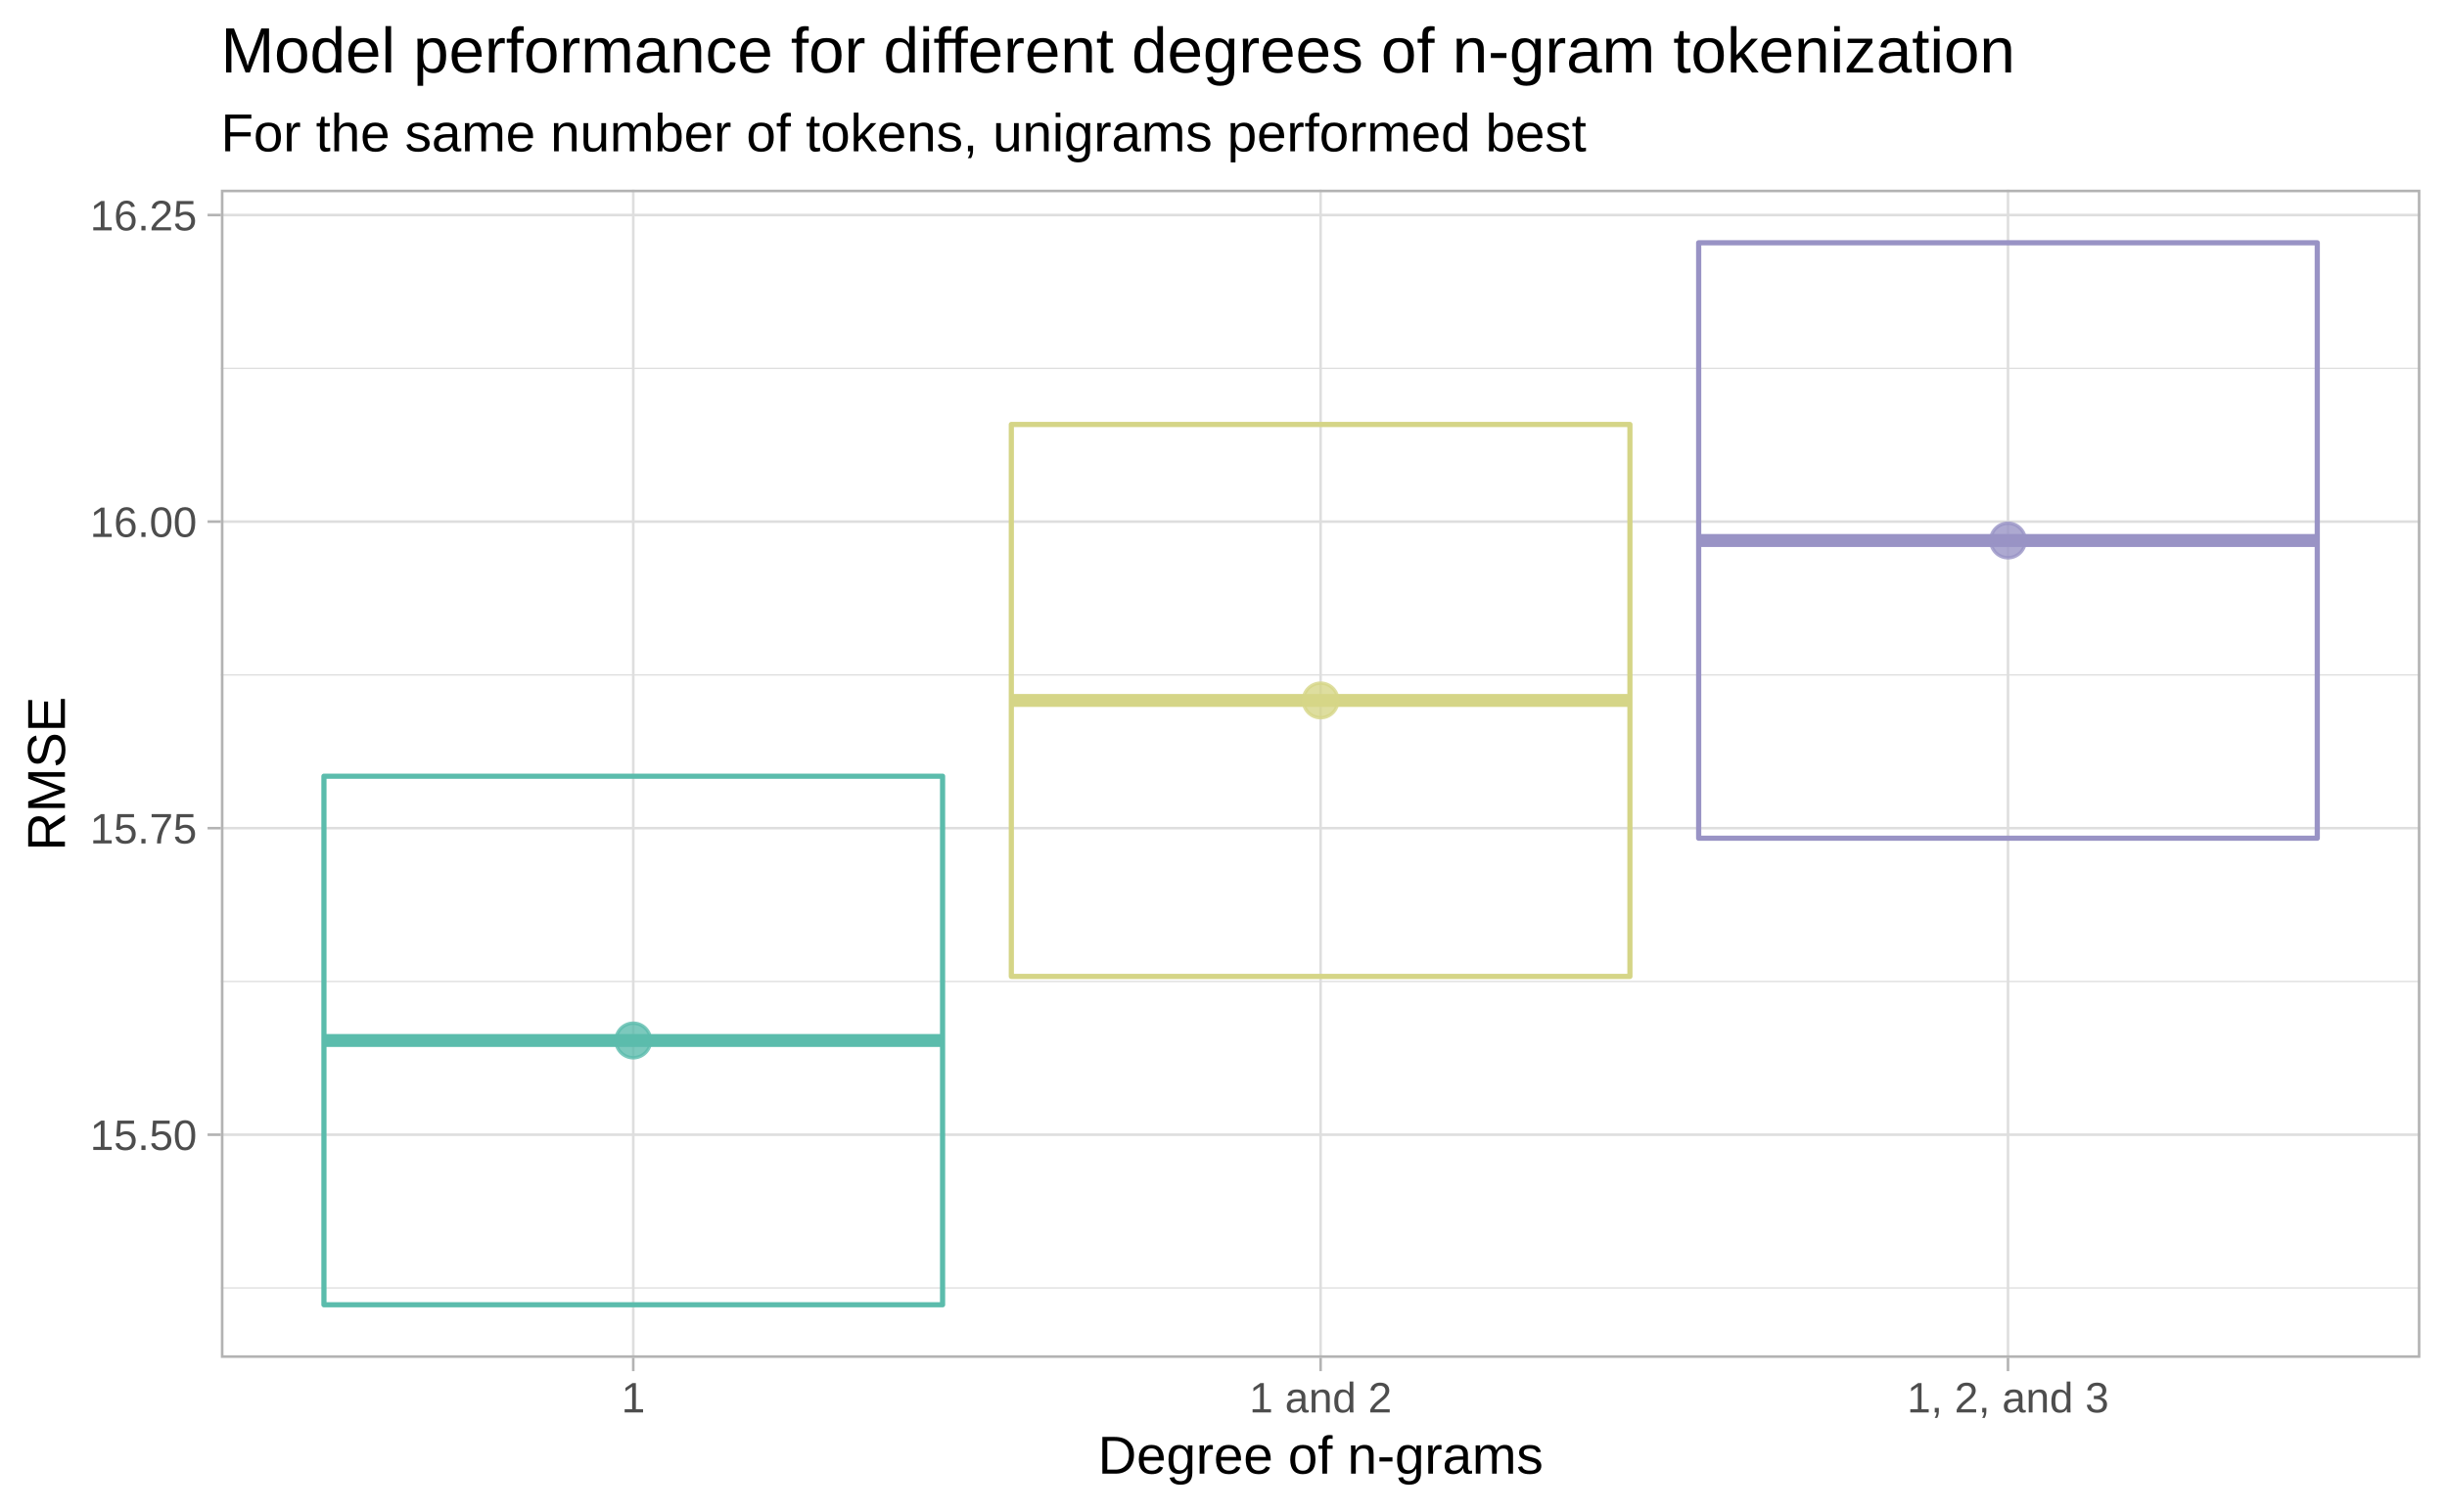
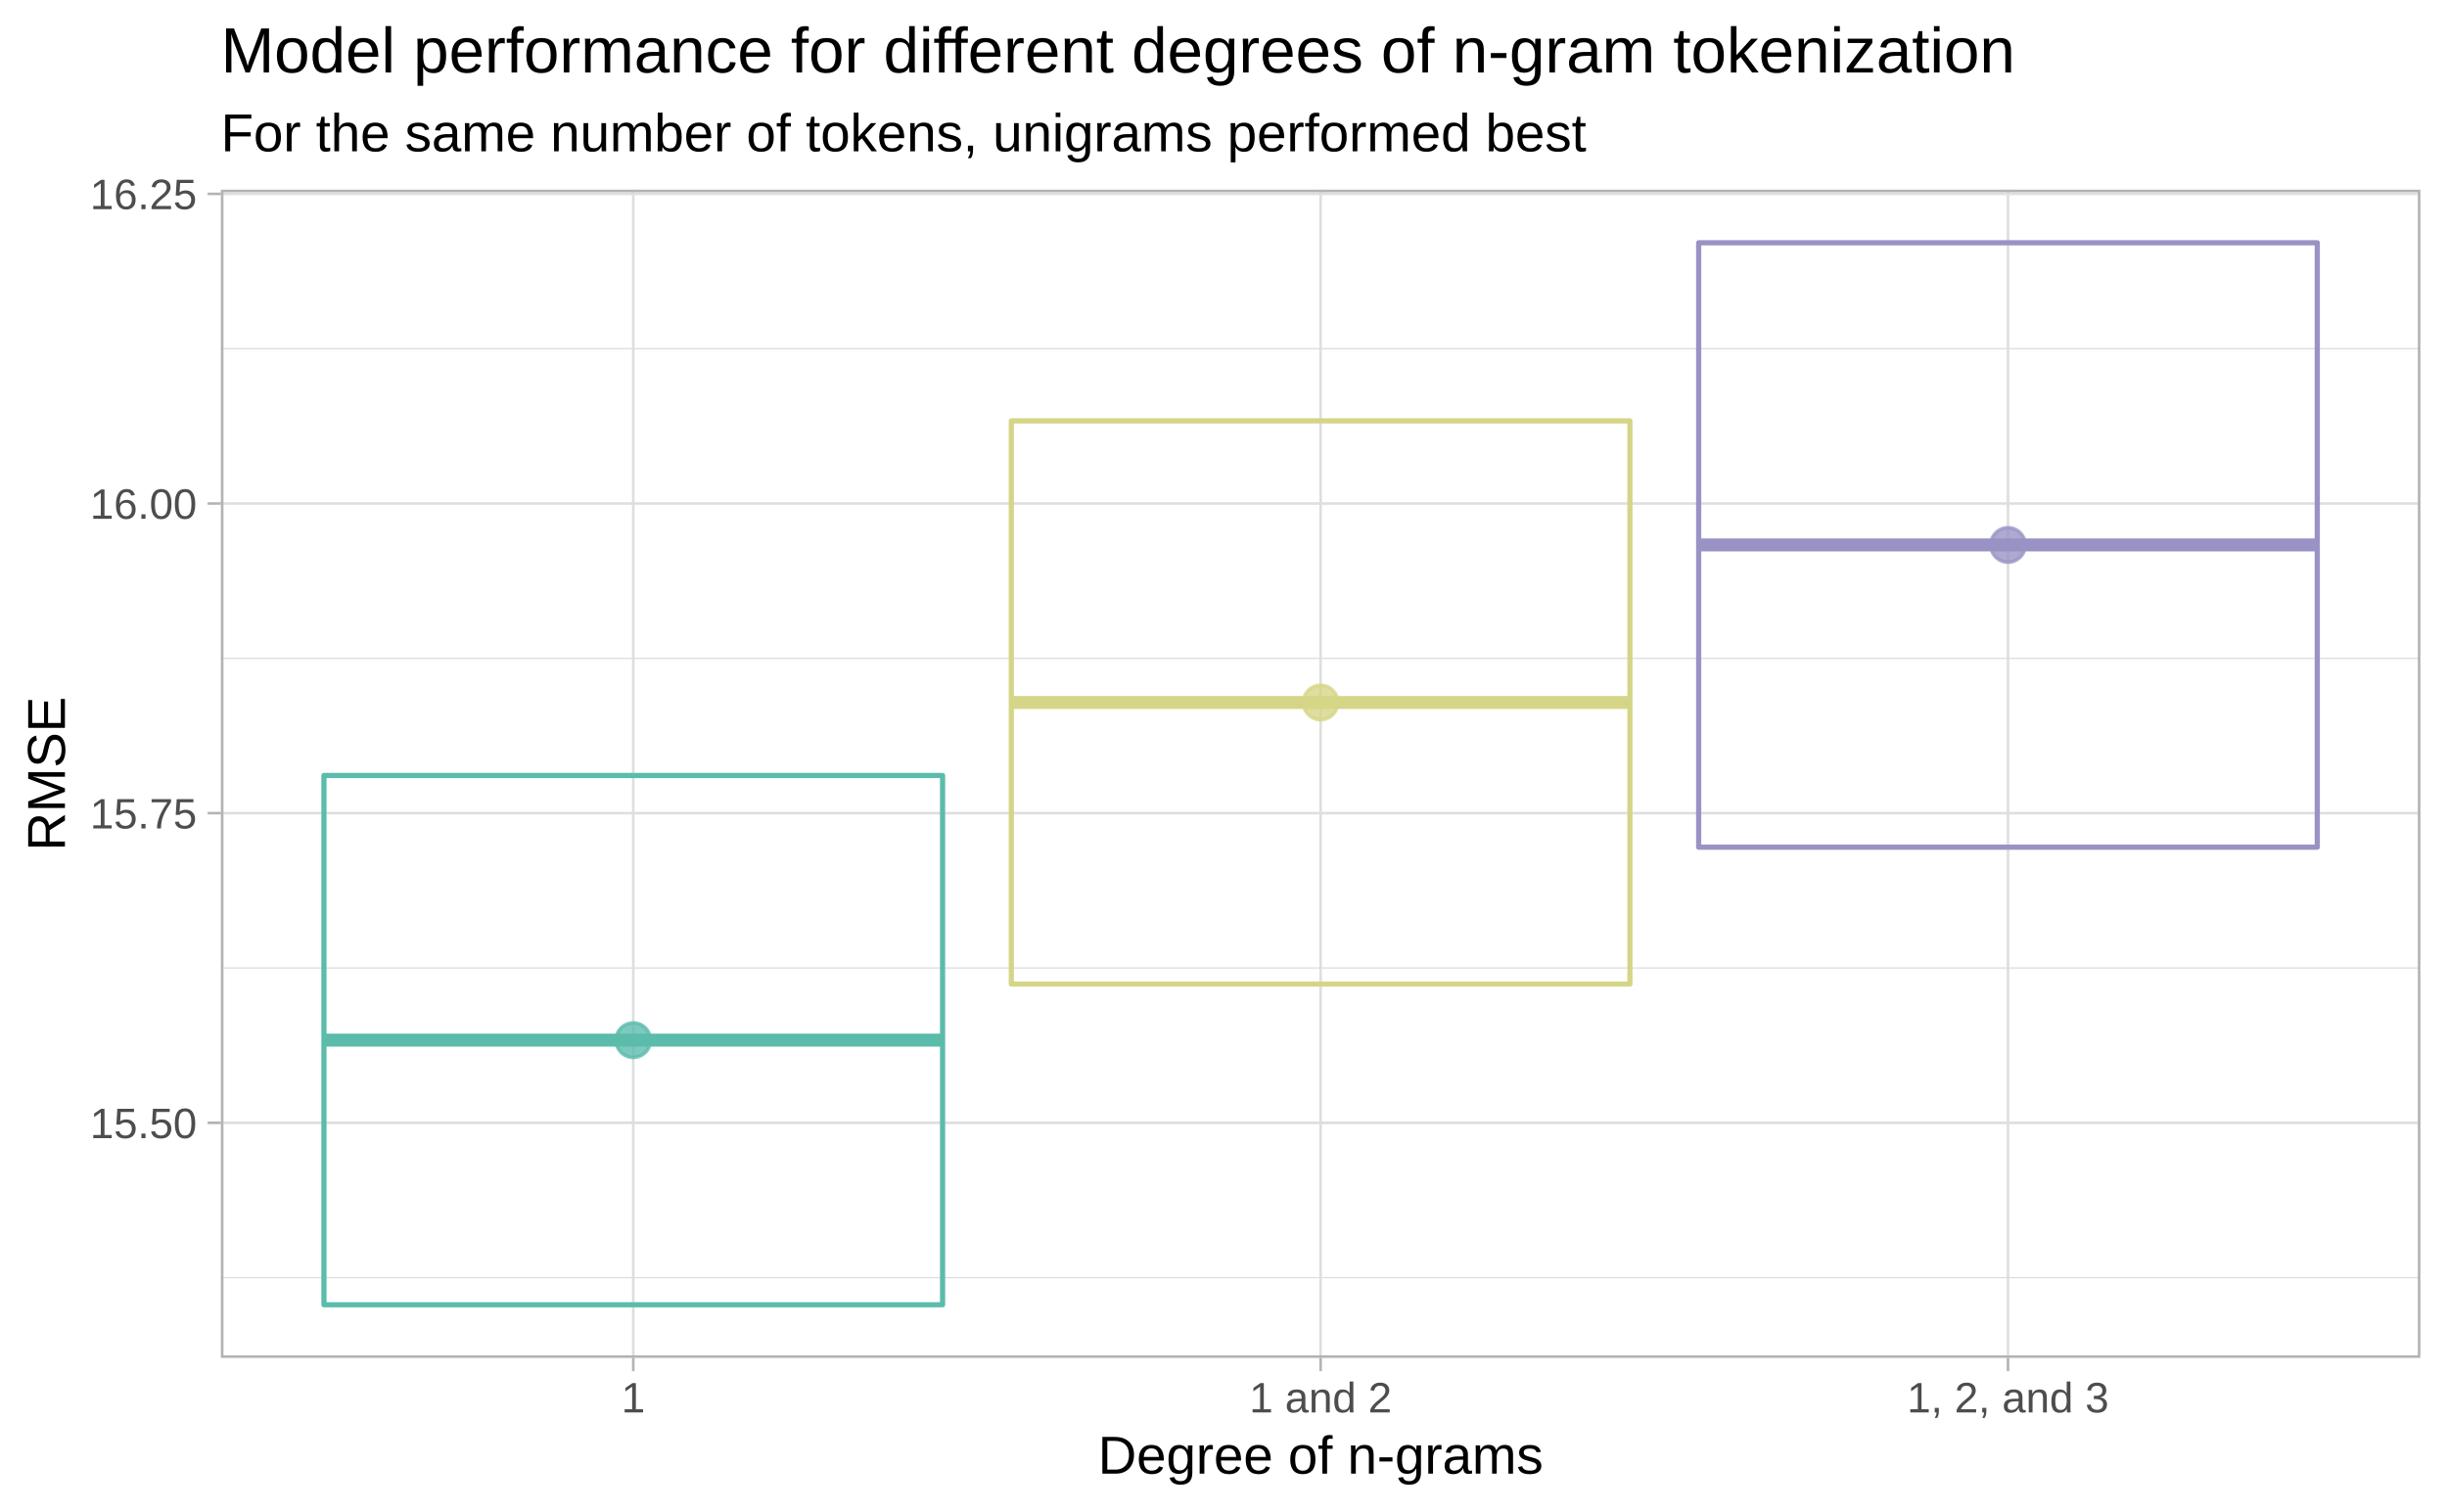
<svg xmlns="http://www.w3.org/2000/svg" class="svglite" width="504.00pt" height="311.47pt" viewBox="0 0 504.00 311.47">
  <defs>
    <style type="text/css">
    .svglite line, .svglite polyline, .svglite polygon, .svglite path, .svglite rect, .svglite circle {
      fill: none;
      stroke: #000000;
      stroke-linecap: round;
      stroke-linejoin: round;
      stroke-miterlimit: 10.00;
+     }
+     .svglite text {
+       white-space: pre;
    }
  </style>
  </defs>
  <rect width="100%" height="100%" style="stroke: none; fill: #FFFFFF;" />
  <defs>
    <clipPath id="cpMC4wMHw1MDQuMDB8MC4wMHwzMTEuNDc=">
      <rect x="0.00" y="0.00" width="504.00" height="311.47" />
    </clipPath>
  </defs>
  <g clip-path="url(#cpMC4wMHw1MDQuMDB8MC4wMHwzMTEuNDc=)">
    <rect x="0.00" y="0.00" width="504.00" height="311.47" style="stroke-width: 1.07; stroke: #FFFFFF; fill: #FFFFFF;" />
  </g>
  <defs>
    <clipPath id="cpNDUuNDl8NDk4LjUyfDM5LjA3fDI3OS43Mg==">
      <rect x="45.49" y="39.07" width="453.03" height="240.65" />
    </clipPath>
  </defs>
  <g clip-path="url(#cpNDUuNDl8NDk4LjUyfDM5LjA3fDI3OS43Mg==)">
    <rect x="45.49" y="39.07" width="453.03" height="240.65" style="stroke-width: 1.07; stroke: none; fill: #FFFFFF;" />
-     <polyline points="45.49,265.32 498.52,265.32 " style="stroke-width: 0.27; stroke: #DEDEDE; stroke-linecap: butt;" />
-     <polyline points="45.49,202.18 498.52,202.18 " style="stroke-width: 0.27; stroke: #DEDEDE; stroke-linecap: butt;" />
-     <polyline points="45.49,139.03 498.52,139.03 " style="stroke-width: 0.27; stroke: #DEDEDE; stroke-linecap: butt;" />
-     <polyline points="45.49,75.88 498.52,75.88 " style="stroke-width: 0.27; stroke: #DEDEDE; stroke-linecap: butt;" />
-     <polyline points="45.49,233.75 498.52,233.75 " style="stroke-width: 0.53; stroke: #DEDEDE; stroke-linecap: butt;" />
-     <polyline points="45.49,170.60 498.52,170.60 " style="stroke-width: 0.53; stroke: #DEDEDE; stroke-linecap: butt;" />
-     <polyline points="45.49,107.45 498.52,107.45 " style="stroke-width: 0.53; stroke: #DEDEDE; stroke-linecap: butt;" />
-     <polyline points="45.49,44.30 498.52,44.30 " style="stroke-width: 0.53; stroke: #DEDEDE; stroke-linecap: butt;" />
+     <polyline points="45.49,263.20 498.52,263.20 " style="stroke-width: 0.27; stroke: #DEDEDE; stroke-linecap: butt;" />
+     <polyline points="45.49,199.41 498.52,199.41 " style="stroke-width: 0.27; stroke: #DEDEDE; stroke-linecap: butt;" />
+     <polyline points="45.49,135.62 498.52,135.62 " style="stroke-width: 0.27; stroke: #DEDEDE; stroke-linecap: butt;" />
+     <polyline points="45.49,71.83 498.52,71.83 " style="stroke-width: 0.27; stroke: #DEDEDE; stroke-linecap: butt;" />
+     <polyline points="45.49,231.30 498.52,231.30 " style="stroke-width: 0.53; stroke: #DEDEDE; stroke-linecap: butt;" />
+     <polyline points="45.49,167.51 498.52,167.51 " style="stroke-width: 0.53; stroke: #DEDEDE; stroke-linecap: butt;" />
+     <polyline points="45.49,103.72 498.52,103.72 " style="stroke-width: 0.53; stroke: #DEDEDE; stroke-linecap: butt;" />
+     <polyline points="45.49,39.94 498.52,39.94 " style="stroke-width: 0.53; stroke: #DEDEDE; stroke-linecap: butt;" />
    <polyline points="130.43,279.72 130.43,39.07 " style="stroke-width: 0.53; stroke: #DEDEDE; stroke-linecap: butt;" />
    <polyline points="272.00,279.72 272.00,39.07 " style="stroke-width: 0.53; stroke: #DEDEDE; stroke-linecap: butt;" />
    <polyline points="413.58,279.72 413.58,39.07 " style="stroke-width: 0.53; stroke: #DEDEDE; stroke-linecap: butt;" />
-     <polygon points="66.72,159.90 66.72,268.78 194.14,268.78 194.14,159.90 66.72,159.90 " style="stroke-width: 1.07; stroke: #5BBCAC; fill: none;" />
-     <polygon points="208.30,87.44 208.30,201.14 335.71,201.14 335.71,87.44 208.30,87.44 " style="stroke-width: 1.07; stroke: #D5D587; fill: none;" />
-     <polygon points="349.87,50.01 349.87,172.67 477.28,172.67 477.28,50.01 349.87,50.01 " style="stroke-width: 1.07; stroke: #9993C5; fill: none;" />
-     <line x1="66.72" y1="214.34" x2="194.14" y2="214.34" style="stroke-width: 2.67; stroke: #5BBCAC; stroke-linecap: butt;" />
-     <line x1="208.30" y1="144.29" x2="335.71" y2="144.29" style="stroke-width: 2.67; stroke: #D5D587; stroke-linecap: butt;" />
-     <line x1="349.87" y1="111.34" x2="477.28" y2="111.34" style="stroke-width: 2.67; stroke: #9993C5; stroke-linecap: butt;" />
-     <circle cx="130.43" cy="214.34" r="3.56" style="stroke-width: 0.71; stroke: #5BBCAC; stroke-opacity: 0.80; fill: #5BBCAC; fill-opacity: 0.80;" />
-     <circle cx="272.00" cy="144.29" r="3.56" style="stroke-width: 0.71; stroke: #D5D587; stroke-opacity: 0.80; fill: #D5D587; fill-opacity: 0.80;" />
-     <circle cx="413.58" cy="111.34" r="3.56" style="stroke-width: 0.71; stroke: #9993C5; stroke-opacity: 0.80; fill: #9993C5; fill-opacity: 0.80;" />
+     <polygon points="66.72,159.75 66.72,268.78 194.14,268.78 194.14,159.75 66.72,159.75 " style="stroke-width: 1.07; stroke: #5BBCAC;" />
+     <polygon points="208.30,86.70 208.30,202.72 335.71,202.72 335.71,86.70 208.30,86.70 " style="stroke-width: 1.07; stroke: #D5D587;" />
+     <polygon points="349.87,50.01 349.87,174.52 477.28,174.52 477.28,50.01 349.87,50.01 " style="stroke-width: 1.07; stroke: #9993C5;" />
+     <line x1="66.72" y1="214.27" x2="194.14" y2="214.27" style="stroke-width: 2.67; stroke: #5BBCAC; stroke-linecap: butt;" />
+     <line x1="208.30" y1="144.71" x2="335.71" y2="144.71" style="stroke-width: 2.67; stroke: #D5D587; stroke-linecap: butt;" />
+     <line x1="349.87" y1="112.26" x2="477.28" y2="112.26" style="stroke-width: 2.67; stroke: #9993C5; stroke-linecap: butt;" />
+     <circle cx="130.43" cy="214.27" r="3.56" style="stroke-width: 0.71; stroke: #5BBCAC; stroke-opacity: 0.80; fill: #5BBCAC; fill-opacity: 0.80;" />
+     <circle cx="272.00" cy="144.71" r="3.56" style="stroke-width: 0.71; stroke: #D5D587; stroke-opacity: 0.80; fill: #D5D587; fill-opacity: 0.80;" />
+     <circle cx="413.58" cy="112.26" r="3.56" style="stroke-width: 0.71; stroke: #9993C5; stroke-opacity: 0.80; fill: #9993C5; fill-opacity: 0.80;" />
    <rect x="45.49" y="39.07" width="453.03" height="240.65" style="stroke-width: 1.07; stroke: #B3B3B3;" />
  </g>
  <g clip-path="url(#cpMC4wMHw1MDQuMDB8MC4wMHwzMTEuNDc=)">
-     <text x="40.56" y="236.90" text-anchor="end" style="font-size: 8.80px; fill: #4D4D4D; font-family: Arial;" textLength="22.02px" lengthAdjust="spacingAndGlyphs">15.50</text>
-     <text x="40.56" y="173.75" text-anchor="end" style="font-size: 8.80px; fill: #4D4D4D; font-family: Arial;" textLength="22.02px" lengthAdjust="spacingAndGlyphs">15.75</text>
-     <text x="40.56" y="110.61" text-anchor="end" style="font-size: 8.80px; fill: #4D4D4D; font-family: Arial;" textLength="22.02px" lengthAdjust="spacingAndGlyphs">16.00</text>
-     <text x="40.56" y="47.46" text-anchor="end" style="font-size: 8.80px; fill: #4D4D4D; font-family: Arial;" textLength="22.02px" lengthAdjust="spacingAndGlyphs">16.25</text>
-     <polyline points="42.75,233.75 45.49,233.75 " style="stroke-width: 0.53; stroke: #B3B3B3; stroke-linecap: butt;" />
-     <polyline points="42.75,170.60 45.49,170.60 " style="stroke-width: 0.53; stroke: #B3B3B3; stroke-linecap: butt;" />
-     <polyline points="42.75,107.45 45.49,107.45 " style="stroke-width: 0.53; stroke: #B3B3B3; stroke-linecap: butt;" />
-     <polyline points="42.75,44.30 45.49,44.30 " style="stroke-width: 0.53; stroke: #B3B3B3; stroke-linecap: butt;" />
+     <text x="40.56" y="234.46" text-anchor="end" style="font-size: 8.80px;fill: #4D4D4D; font-family: &quot;Arial&quot;;" textLength="22.02px" lengthAdjust="spacingAndGlyphs">15.50</text>
+     <text x="40.56" y="170.67" text-anchor="end" style="font-size: 8.80px;fill: #4D4D4D; font-family: &quot;Arial&quot;;" textLength="22.02px" lengthAdjust="spacingAndGlyphs">15.75</text>
+     <text x="40.56" y="106.88" text-anchor="end" style="font-size: 8.80px;fill: #4D4D4D; font-family: &quot;Arial&quot;;" textLength="22.02px" lengthAdjust="spacingAndGlyphs">16.00</text>
+     <text x="40.56" y="43.09" text-anchor="end" style="font-size: 8.80px;fill: #4D4D4D; font-family: &quot;Arial&quot;;" textLength="22.02px" lengthAdjust="spacingAndGlyphs">16.25</text>
+     <polyline points="42.75,231.30 45.49,231.30 " style="stroke-width: 0.53; stroke: #B3B3B3; stroke-linecap: butt;" />
+     <polyline points="42.75,167.51 45.49,167.51 " style="stroke-width: 0.53; stroke: #B3B3B3; stroke-linecap: butt;" />
+     <polyline points="42.75,103.72 45.49,103.72 " style="stroke-width: 0.53; stroke: #B3B3B3; stroke-linecap: butt;" />
+     <polyline points="42.75,39.94 45.49,39.94 " style="stroke-width: 0.53; stroke: #B3B3B3; stroke-linecap: butt;" />
    <polyline points="130.43,282.46 130.43,279.72 " style="stroke-width: 0.53; stroke: #B3B3B3; stroke-linecap: butt;" />
    <polyline points="272.00,282.46 272.00,279.72 " style="stroke-width: 0.53; stroke: #B3B3B3; stroke-linecap: butt;" />
    <polyline points="413.58,282.46 413.58,279.72 " style="stroke-width: 0.53; stroke: #B3B3B3; stroke-linecap: butt;" />
-     <text x="130.43" y="290.96" text-anchor="middle" style="font-size: 8.80px; fill: #4D4D4D; font-family: Arial;" textLength="4.90px" lengthAdjust="spacingAndGlyphs">1</text>
-     <text x="272.00" y="290.96" text-anchor="middle" style="font-size: 8.80px; fill: #4D4D4D; font-family: Arial;" textLength="29.36px" lengthAdjust="spacingAndGlyphs">1 and 2</text>
-     <text x="413.58" y="290.96" text-anchor="middle" style="font-size: 8.80px; fill: #4D4D4D; font-family: Arial;" textLength="41.58px" lengthAdjust="spacingAndGlyphs">1, 2, and 3</text>
-     <text x="272.00" y="303.57" text-anchor="middle" style="font-size: 11.00px; font-family: Arial;" textLength="91.72px" lengthAdjust="spacingAndGlyphs">Degree of n-grams</text>
-     <text transform="translate(13.37,159.40) rotate(-90)" text-anchor="middle" style="font-size: 11.00px; font-family: Arial;" textLength="31.78px" lengthAdjust="spacingAndGlyphs">RMSE</text>
-     <text x="45.49" y="31.17" style="font-size: 11.00px; font-family: Arial;" textLength="281.27px" lengthAdjust="spacingAndGlyphs">For the same number of tokens, unigrams performed best</text>
-     <text x="45.49" y="14.94" style="font-size: 13.20px; font-family: Arial;" textLength="369.55px" lengthAdjust="spacingAndGlyphs">Model performance for different degrees of n-gram tokenization</text>
+     <text x="130.43" y="290.96" text-anchor="middle" style="font-size: 8.80px;fill: #4D4D4D; font-family: &quot;Arial&quot;;" textLength="4.90px" lengthAdjust="spacingAndGlyphs">1</text>
+     <text x="272.00" y="290.96" text-anchor="middle" style="font-size: 8.80px;fill: #4D4D4D; font-family: &quot;Arial&quot;;" textLength="29.36px" lengthAdjust="spacingAndGlyphs">1 and 2</text>
+     <text x="413.58" y="290.96" text-anchor="middle" style="font-size: 8.80px;fill: #4D4D4D; font-family: &quot;Arial&quot;;" textLength="41.58px" lengthAdjust="spacingAndGlyphs">1, 2, and 3</text>
+     <text x="272.00" y="303.57" text-anchor="middle" style="font-size: 11.00px; font-family: &quot;Arial&quot;;" textLength="91.72px" lengthAdjust="spacingAndGlyphs">Degree of n-grams</text>
+     <text transform="translate(13.37,159.40) rotate(-90)" text-anchor="middle" style="font-size: 11.00px; font-family: &quot;Arial&quot;;" textLength="31.78px" lengthAdjust="spacingAndGlyphs">RMSE</text>
+     <text x="45.49" y="31.17" style="font-size: 11.00px; font-family: &quot;Arial&quot;;" textLength="281.27px" lengthAdjust="spacingAndGlyphs">For the same number of tokens, unigrams performed best</text>
+     <text x="45.49" y="14.94" style="font-size: 13.20px; font-family: &quot;Arial&quot;;" textLength="369.55px" lengthAdjust="spacingAndGlyphs">Model performance for different degrees of n-gram tokenization</text>
  </g>
</svg>
